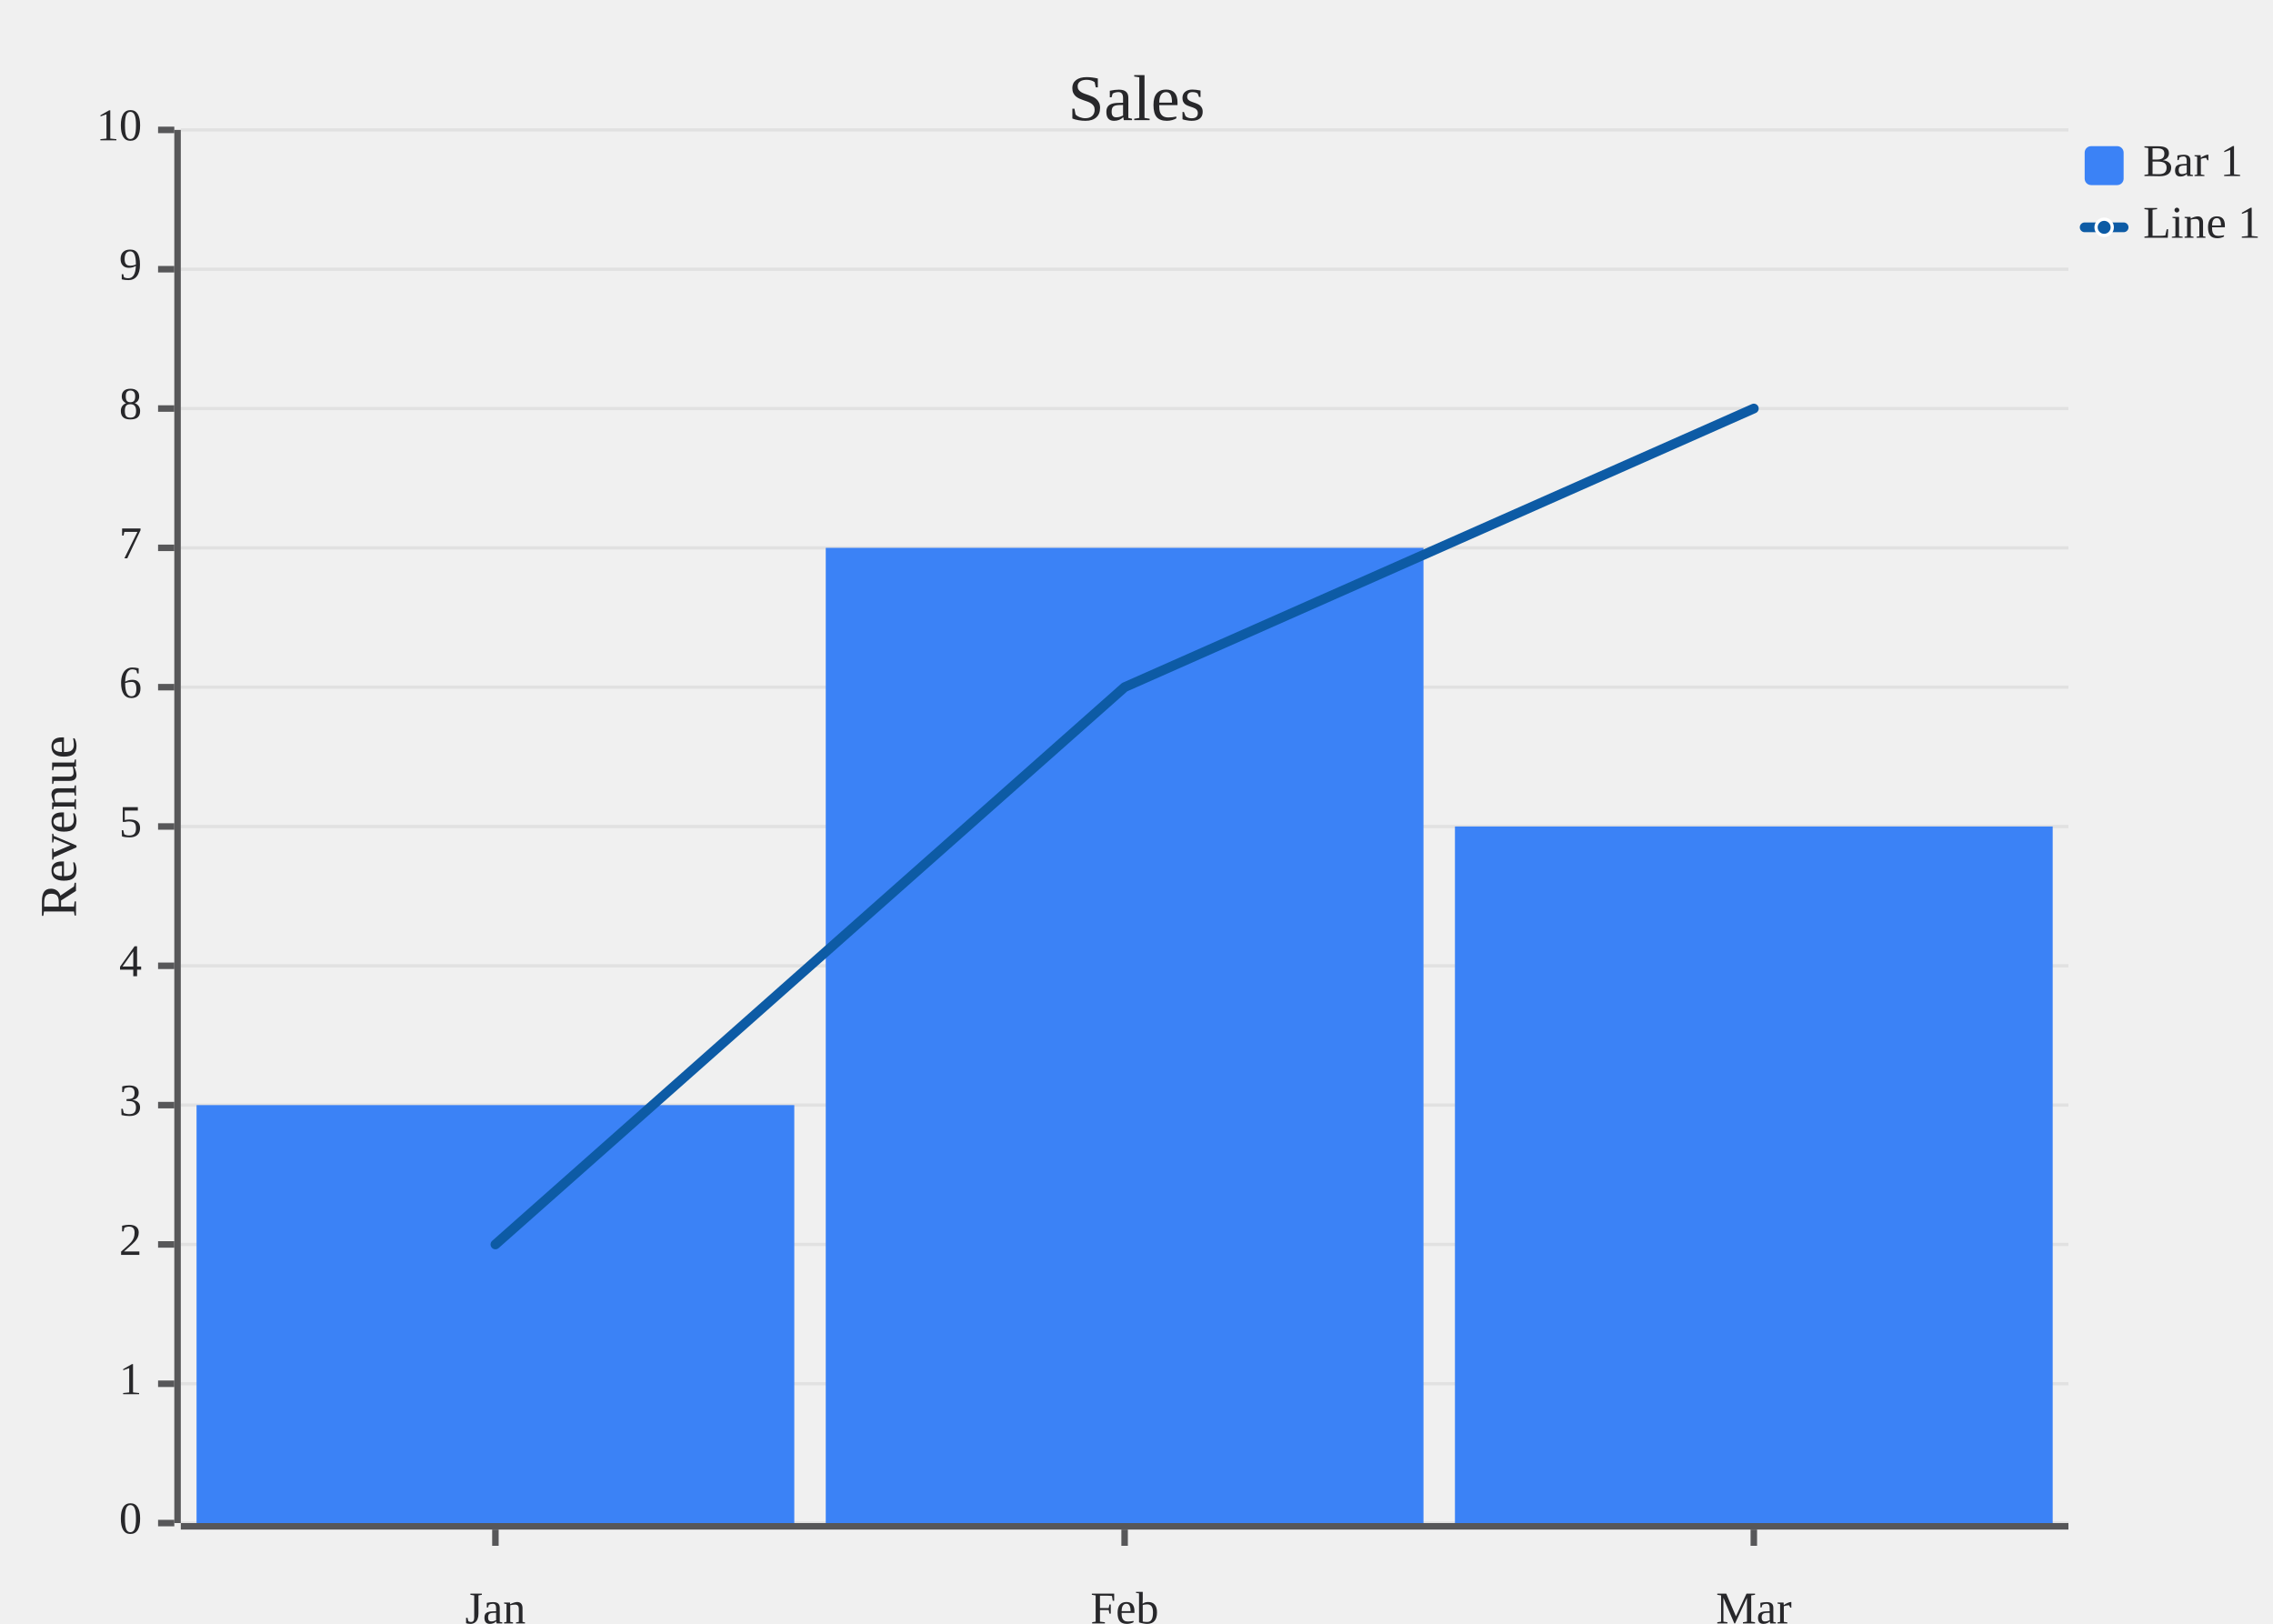
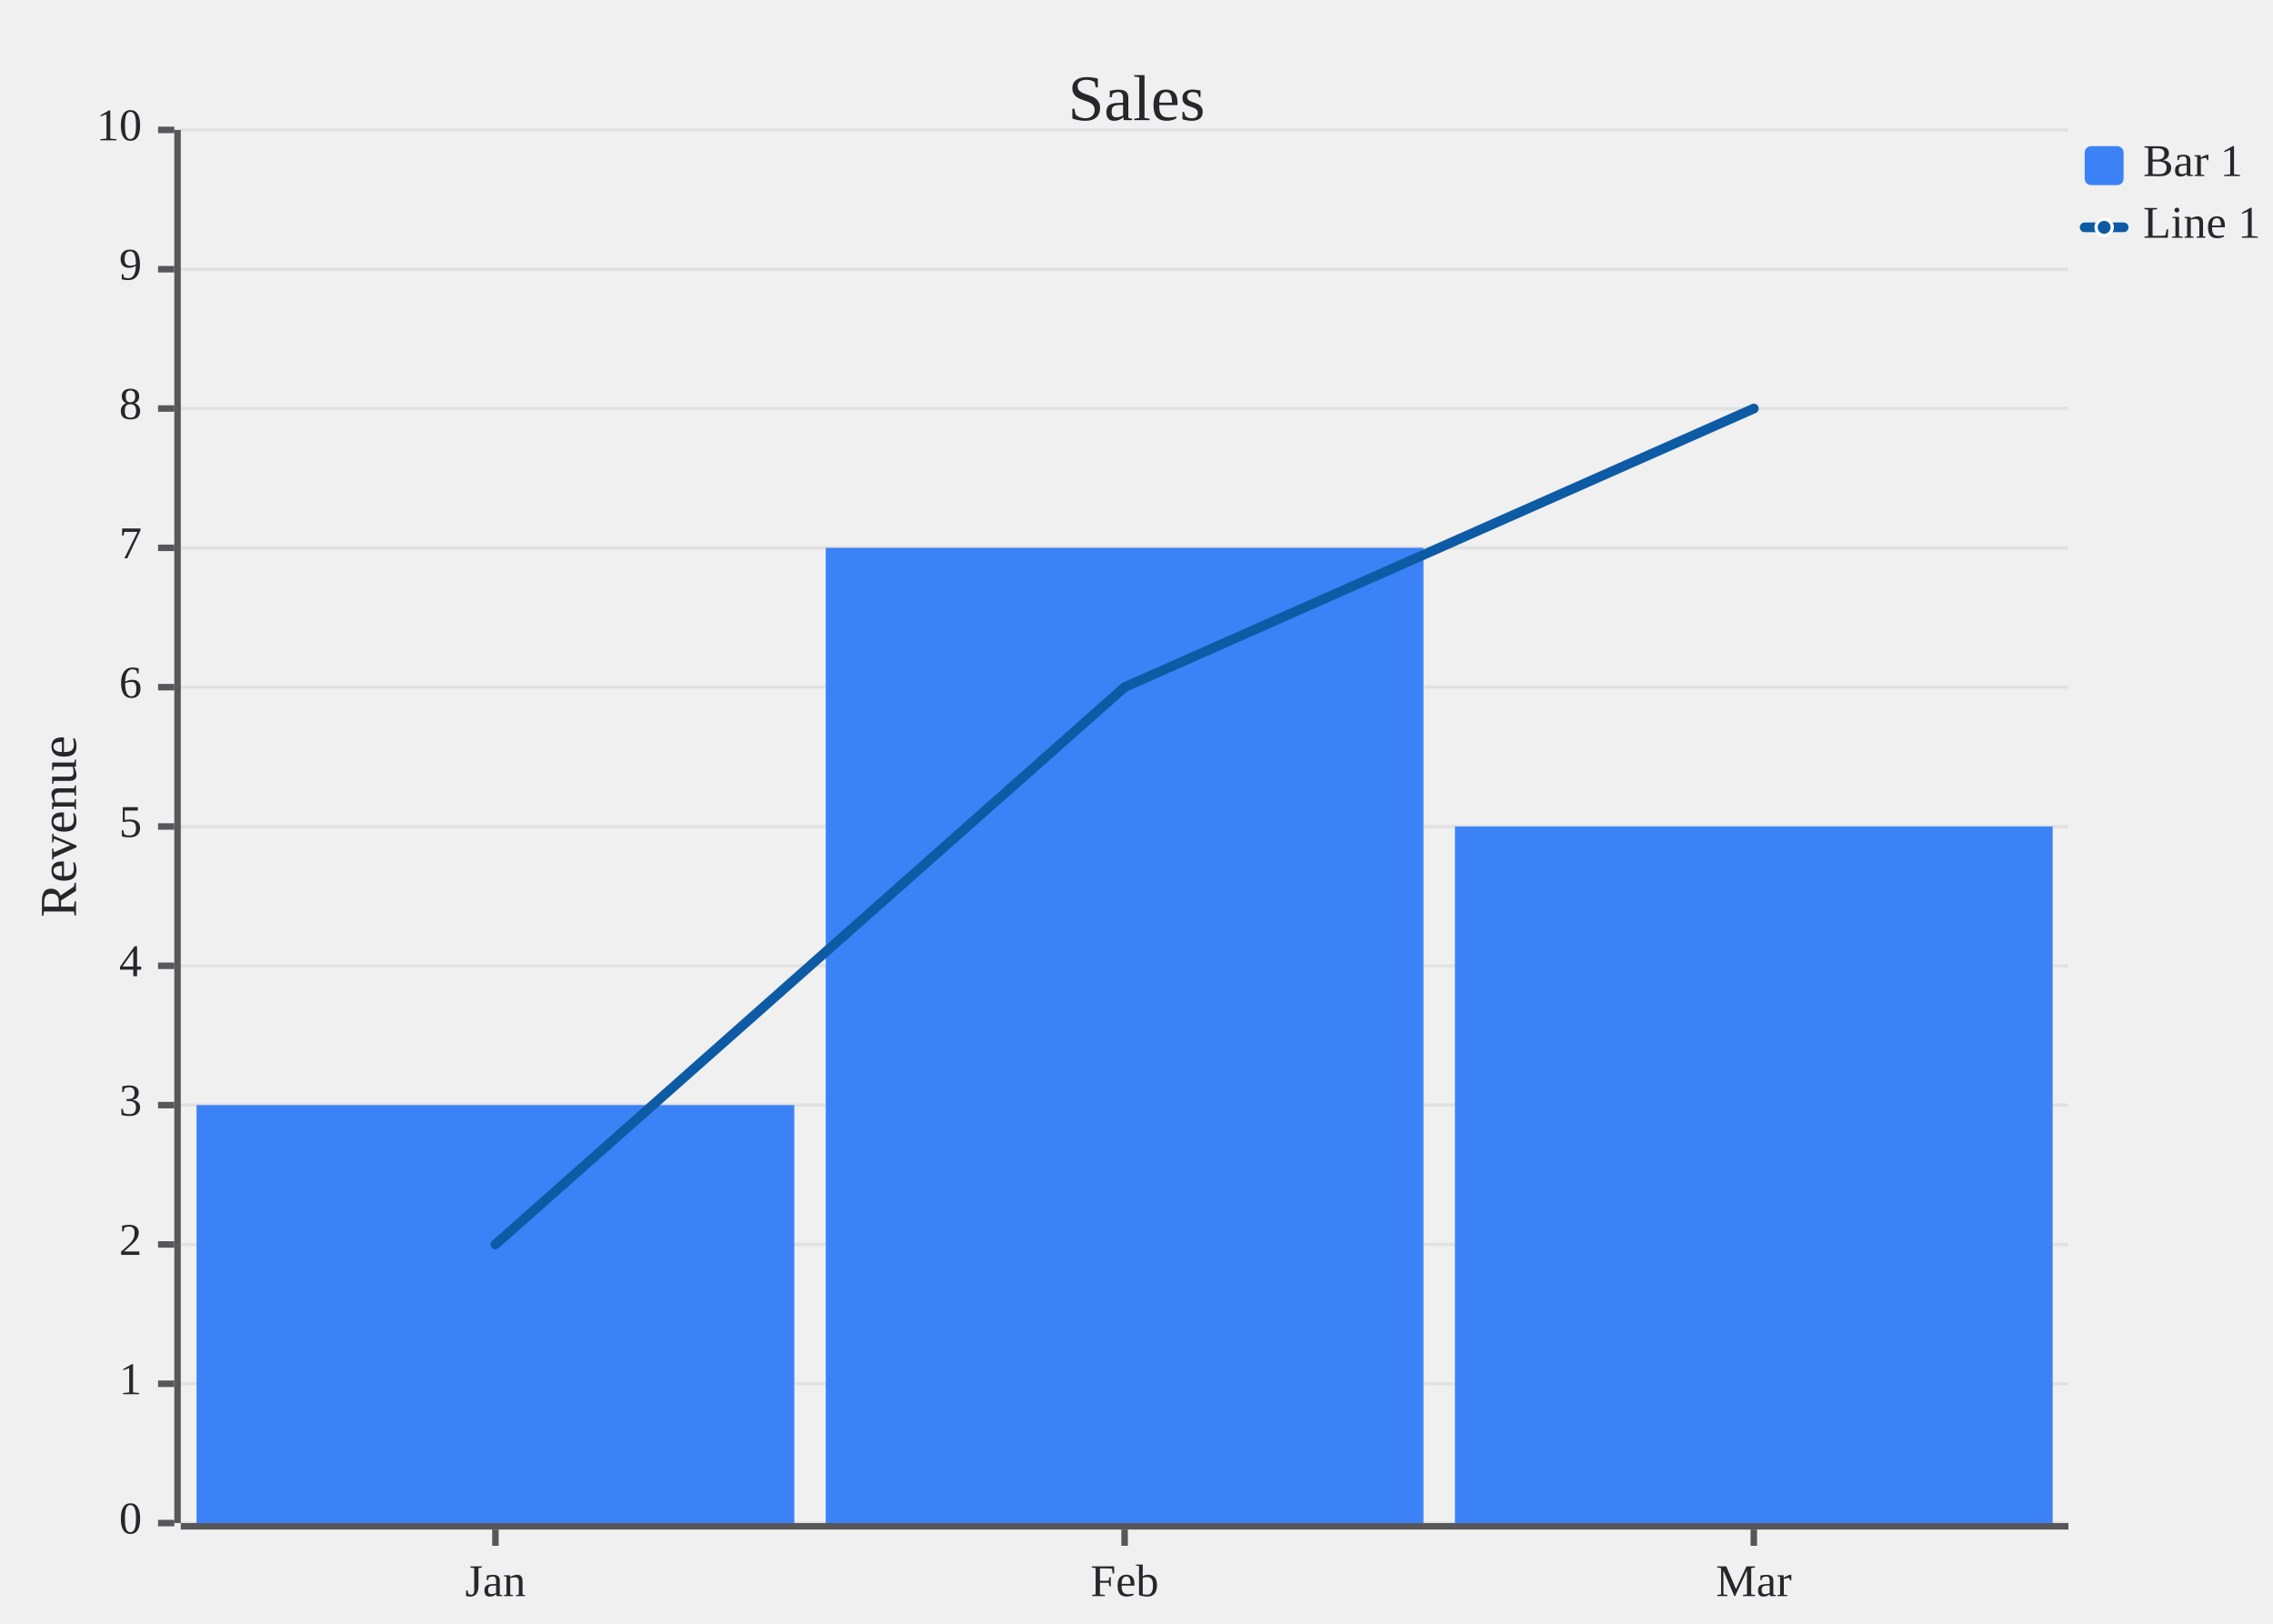
<svg xmlns="http://www.w3.org/2000/svg" data-xychart-colors="1" viewBox="0 0 700 500" width="100%" height="100%" style="--bg:#FFFFFF;--fg:#27272A;--font:Inter;background:#FFFFFF;max-width:700px" id="char-xychart-mermaid-4bojql" class="xychart" aria-roledescription="xychart">
  <style>
  text { font-family: var(--font, 'Inter'), system-ui, sans-serif; }
  svg {
    /* Derived from --bg and --fg (overridable via --line, --accent, etc.) */
    --_text:          #27272A;
    --_text-sec:      #575759;
    --_text-muted:    #707072;
    --_text-faint:    #8a8a8c;
    --_line:          #939395;
    --_arrow:         #47474a;
    --_node-fill:     #f9f9f9;
    --_node-stroke:   #d4d4d4;
    --_group-fill:    #FFFFFF;
    --_group-hdr:     #f4f4f4;
    --_inner-stroke:  #e5e5e5;
    --_key-badge:     #e9e9ea;
  }
</style>
  <style>
  .xychart-grid { stroke: #e1e1e1; stroke-width: 1; }
  .xychart-axis-line { fill: none; }
  .xychart-tick { fill: none; }
  .xychart-x-axis-line { stroke: #575759; }
  .xychart-y-axis-line { stroke: #575759; }
  .xychart-x-tick { stroke: #575759; }
  .xychart-y-tick { stroke: #575759; }
  .xychart-bar { stroke: none; }
  .xychart-line { fill: none; stroke-width: 3; stroke-linecap: round; stroke-linejoin: round; }
  .xychart-dot { stroke: #FFFFFF; stroke-width: 2; }
  .xychart-label { fill: #27272A; }
  .xychart-x-label { fill: #27272A; }
  .xychart-y-label { fill: #27272A; }
  .xychart-axis-title { fill: #27272A; }
  .xychart-x-axis-title { fill: #27272A; }
  .xychart-y-axis-title { fill: #27272A; }
  .xychart-title { fill: #27272A; }
  .xychart-data-label { fill: #27272A; pointer-events: none; }
  .xychart-legend-label { fill: #27272A; }
  svg {
    --xychart-color-0: #3b82f6;
    --xychart-color-1: #0d5ba5;
  }
  .xychart-bar.xychart-color-0 { fill: #3b82f6; }
  path.xychart-color-0, line.xychart-color-0 { stroke: #3b82f6; }
  circle.xychart-color-0 { fill: #3b82f6; }
  .xychart-bar.xychart-color-1 { fill: #0d5ba5; }
  path.xychart-color-1, line.xychart-color-1 { stroke: #0d5ba5; }
  circle.xychart-color-1 { fill: #0d5ba5; }
</style>
  <line x1="55.68" y1="469" x2="637" y2="469" class="xychart-grid" />
  <line x1="55.68" y1="426.1" x2="637" y2="426.1" class="xychart-grid" />
  <line x1="55.68" y1="383.2" x2="637" y2="383.2" class="xychart-grid" />
  <line x1="55.68" y1="340.3" x2="637" y2="340.3" class="xychart-grid" />
  <line x1="55.68" y1="297.4" x2="637" y2="297.4" class="xychart-grid" />
  <line x1="55.68" y1="254.5" x2="637" y2="254.5" class="xychart-grid" />
  <line x1="55.68" y1="211.6" x2="637" y2="211.6" class="xychart-grid" />
  <line x1="55.68" y1="168.7" x2="637" y2="168.7" class="xychart-grid" />
  <line x1="55.68" y1="125.8" x2="637" y2="125.8" class="xychart-grid" />
  <line x1="55.68" y1="82.9" x2="637" y2="82.9" class="xychart-grid" />
  <line x1="55.68" y1="40" x2="637" y2="40" class="xychart-grid" />
  <line x1="55.68" y1="470" x2="637" y2="470" class="xychart-axis-line xychart-x-axis-line" stroke-width="2" />
  <line x1="152.57" y1="471" x2="152.57" y2="476" class="xychart-tick xychart-x-tick" stroke-width="2" />
  <line x1="346.34" y1="471" x2="346.34" y2="476" class="xychart-tick xychart-x-tick" stroke-width="2" />
  <line x1="540.11" y1="471" x2="540.11" y2="476" class="xychart-tick xychart-x-tick" stroke-width="2" />
  <line x1="54.68" y1="40" x2="54.68" y2="469" class="xychart-axis-line xychart-y-axis-line" stroke-width="2" />
  <line x1="53.68" y1="469" x2="48.68" y2="469" class="xychart-tick xychart-y-tick" stroke-width="2" />
  <line x1="53.68" y1="426.1" x2="48.68" y2="426.1" class="xychart-tick xychart-y-tick" stroke-width="2" />
  <line x1="53.68" y1="383.2" x2="48.68" y2="383.2" class="xychart-tick xychart-y-tick" stroke-width="2" />
  <line x1="53.68" y1="340.3" x2="48.68" y2="340.3" class="xychart-tick xychart-y-tick" stroke-width="2" />
  <line x1="53.68" y1="297.4" x2="48.68" y2="297.4" class="xychart-tick xychart-y-tick" stroke-width="2" />
  <line x1="53.68" y1="254.5" x2="48.68" y2="254.5" class="xychart-tick xychart-y-tick" stroke-width="2" />
  <line x1="53.68" y1="211.6" x2="48.68" y2="211.6" class="xychart-tick xychart-y-tick" stroke-width="2" />
  <line x1="53.68" y1="168.7" x2="48.68" y2="168.7" class="xychart-tick xychart-y-tick" stroke-width="2" />
  <line x1="53.68" y1="125.8" x2="48.68" y2="125.8" class="xychart-tick xychart-y-tick" stroke-width="2" />
  <line x1="53.68" y1="82.9" x2="48.68" y2="82.9" class="xychart-tick xychart-y-tick" stroke-width="2" />
  <line x1="53.68" y1="40" x2="48.68" y2="40" class="xychart-tick xychart-y-tick" stroke-width="2" />
  <rect x="60.53" y="340.3" width="184.08" height="128.7" class="xychart-bar xychart-color-0" data-value="3" data-label="Jan" data-id="bar:0:Jan" data-role="bar" />
  <rect x="254.3" y="168.7" width="184.08" height="300.3" class="xychart-bar xychart-color-0" data-value="7" data-label="Feb" data-id="bar:0:Feb" data-role="bar" />
  <rect x="448.07" y="254.5" width="184.08" height="214.5" class="xychart-bar xychart-color-0" data-value="5" data-label="Mar" data-id="bar:0:Mar" data-role="bar" />
  <path d="M152.57,383.2 L346.34,211.6 L540.11,125.8" class="xychart-line xychart-color-1" data-relationship="series" data-direction="undirected" data-id="series:line-0" data-role="series" />
-   <text x="152.57" y="495" text-anchor="middle" font-size="14" font-weight="400" dy="0.35em" class="xychart-label xychart-x-label">Jan</text>
-   <text x="346.342" y="495" text-anchor="middle" font-size="14" font-weight="400" dy="0.35em" class="xychart-label xychart-x-label">Feb</text>
-   <text x="540.114" y="495" text-anchor="middle" font-size="14" font-weight="400" dy="0.35em" class="xychart-label xychart-x-label">Mar</text>
+   <text x="152.57" y="486.6" text-anchor="middle" font-size="14" font-weight="400" dy="0.35em" class="xychart-label xychart-x-label">Jan</text>
+   <text x="346.342" y="486.6" text-anchor="middle" font-size="14" font-weight="400" dy="0.35em" class="xychart-label xychart-x-label">Feb</text>
+   <text x="540.114" y="486.6" text-anchor="middle" font-size="14" font-weight="400" dy="0.35em" class="xychart-label xychart-x-label">Mar</text>
  <text x="43.684" y="469" text-anchor="end" dominant-baseline="middle" font-size="14" font-weight="400" class="xychart-label xychart-y-label">0</text>
  <text x="43.684" y="426.1" text-anchor="end" dominant-baseline="middle" font-size="14" font-weight="400" class="xychart-label xychart-y-label">1</text>
  <text x="43.684" y="383.2" text-anchor="end" dominant-baseline="middle" font-size="14" font-weight="400" class="xychart-label xychart-y-label">2</text>
  <text x="43.684" y="340.3" text-anchor="end" dominant-baseline="middle" font-size="14" font-weight="400" class="xychart-label xychart-y-label">3</text>
  <text x="43.684" y="297.4" text-anchor="end" dominant-baseline="middle" font-size="14" font-weight="400" class="xychart-label xychart-y-label">4</text>
  <text x="43.684" y="254.5" text-anchor="end" dominant-baseline="middle" font-size="14" font-weight="400" class="xychart-label xychart-y-label">5</text>
  <text x="43.684" y="211.6" text-anchor="end" dominant-baseline="middle" font-size="14" font-weight="400" class="xychart-label xychart-y-label">6</text>
  <text x="43.684" y="168.7" text-anchor="end" dominant-baseline="middle" font-size="14" font-weight="400" class="xychart-label xychart-y-label">7</text>
  <text x="43.684" y="125.8" text-anchor="end" dominant-baseline="middle" font-size="14" font-weight="400" class="xychart-label xychart-y-label">8</text>
  <text x="43.684" y="82.9" text-anchor="end" dominant-baseline="middle" font-size="14" font-weight="400" class="xychart-label xychart-y-label">9</text>
  <text x="43.684" y="40" text-anchor="end" dominant-baseline="middle" font-size="14" font-weight="400" class="xychart-label xychart-y-label">10</text>
  <text x="17.8" y="254.5" text-anchor="middle" transform="rotate(-90,17.8,254.5)" font-size="16" font-weight="400" dy="0.35em" class="xychart-axis-title xychart-y-axis-title">Revenue</text>
  <text x="350" y="30" text-anchor="middle" font-size="20" font-weight="500" dy="0.35em" class="xychart-title" data-id="title" data-role="title">Sales</text>
  <g class="xychart-legend">
    <rect x="642" y="45" width="12" height="12" rx="2" ry="2" class="xychart-legend-swatch" fill="#3b82f6" />
    <text x="660" y="51" text-anchor="start" dominant-baseline="middle" font-size="14" font-weight="400" class="xychart-legend-label">Bar 1</text>
    <line x1="642" y1="70" x2="654" y2="70" class="xychart-legend-swatch" stroke="#0d5ba5" stroke-width="3" stroke-linecap="round" />
    <circle cx="648" cy="70" r="2.5" class="xychart-legend-dot" fill="#0d5ba5" stroke="#FFFFFF" stroke-width="1" />
    <text x="660" y="70" text-anchor="start" dominant-baseline="middle" font-size="14" font-weight="400" class="xychart-legend-label">Line 1</text>
  </g>
</svg>
